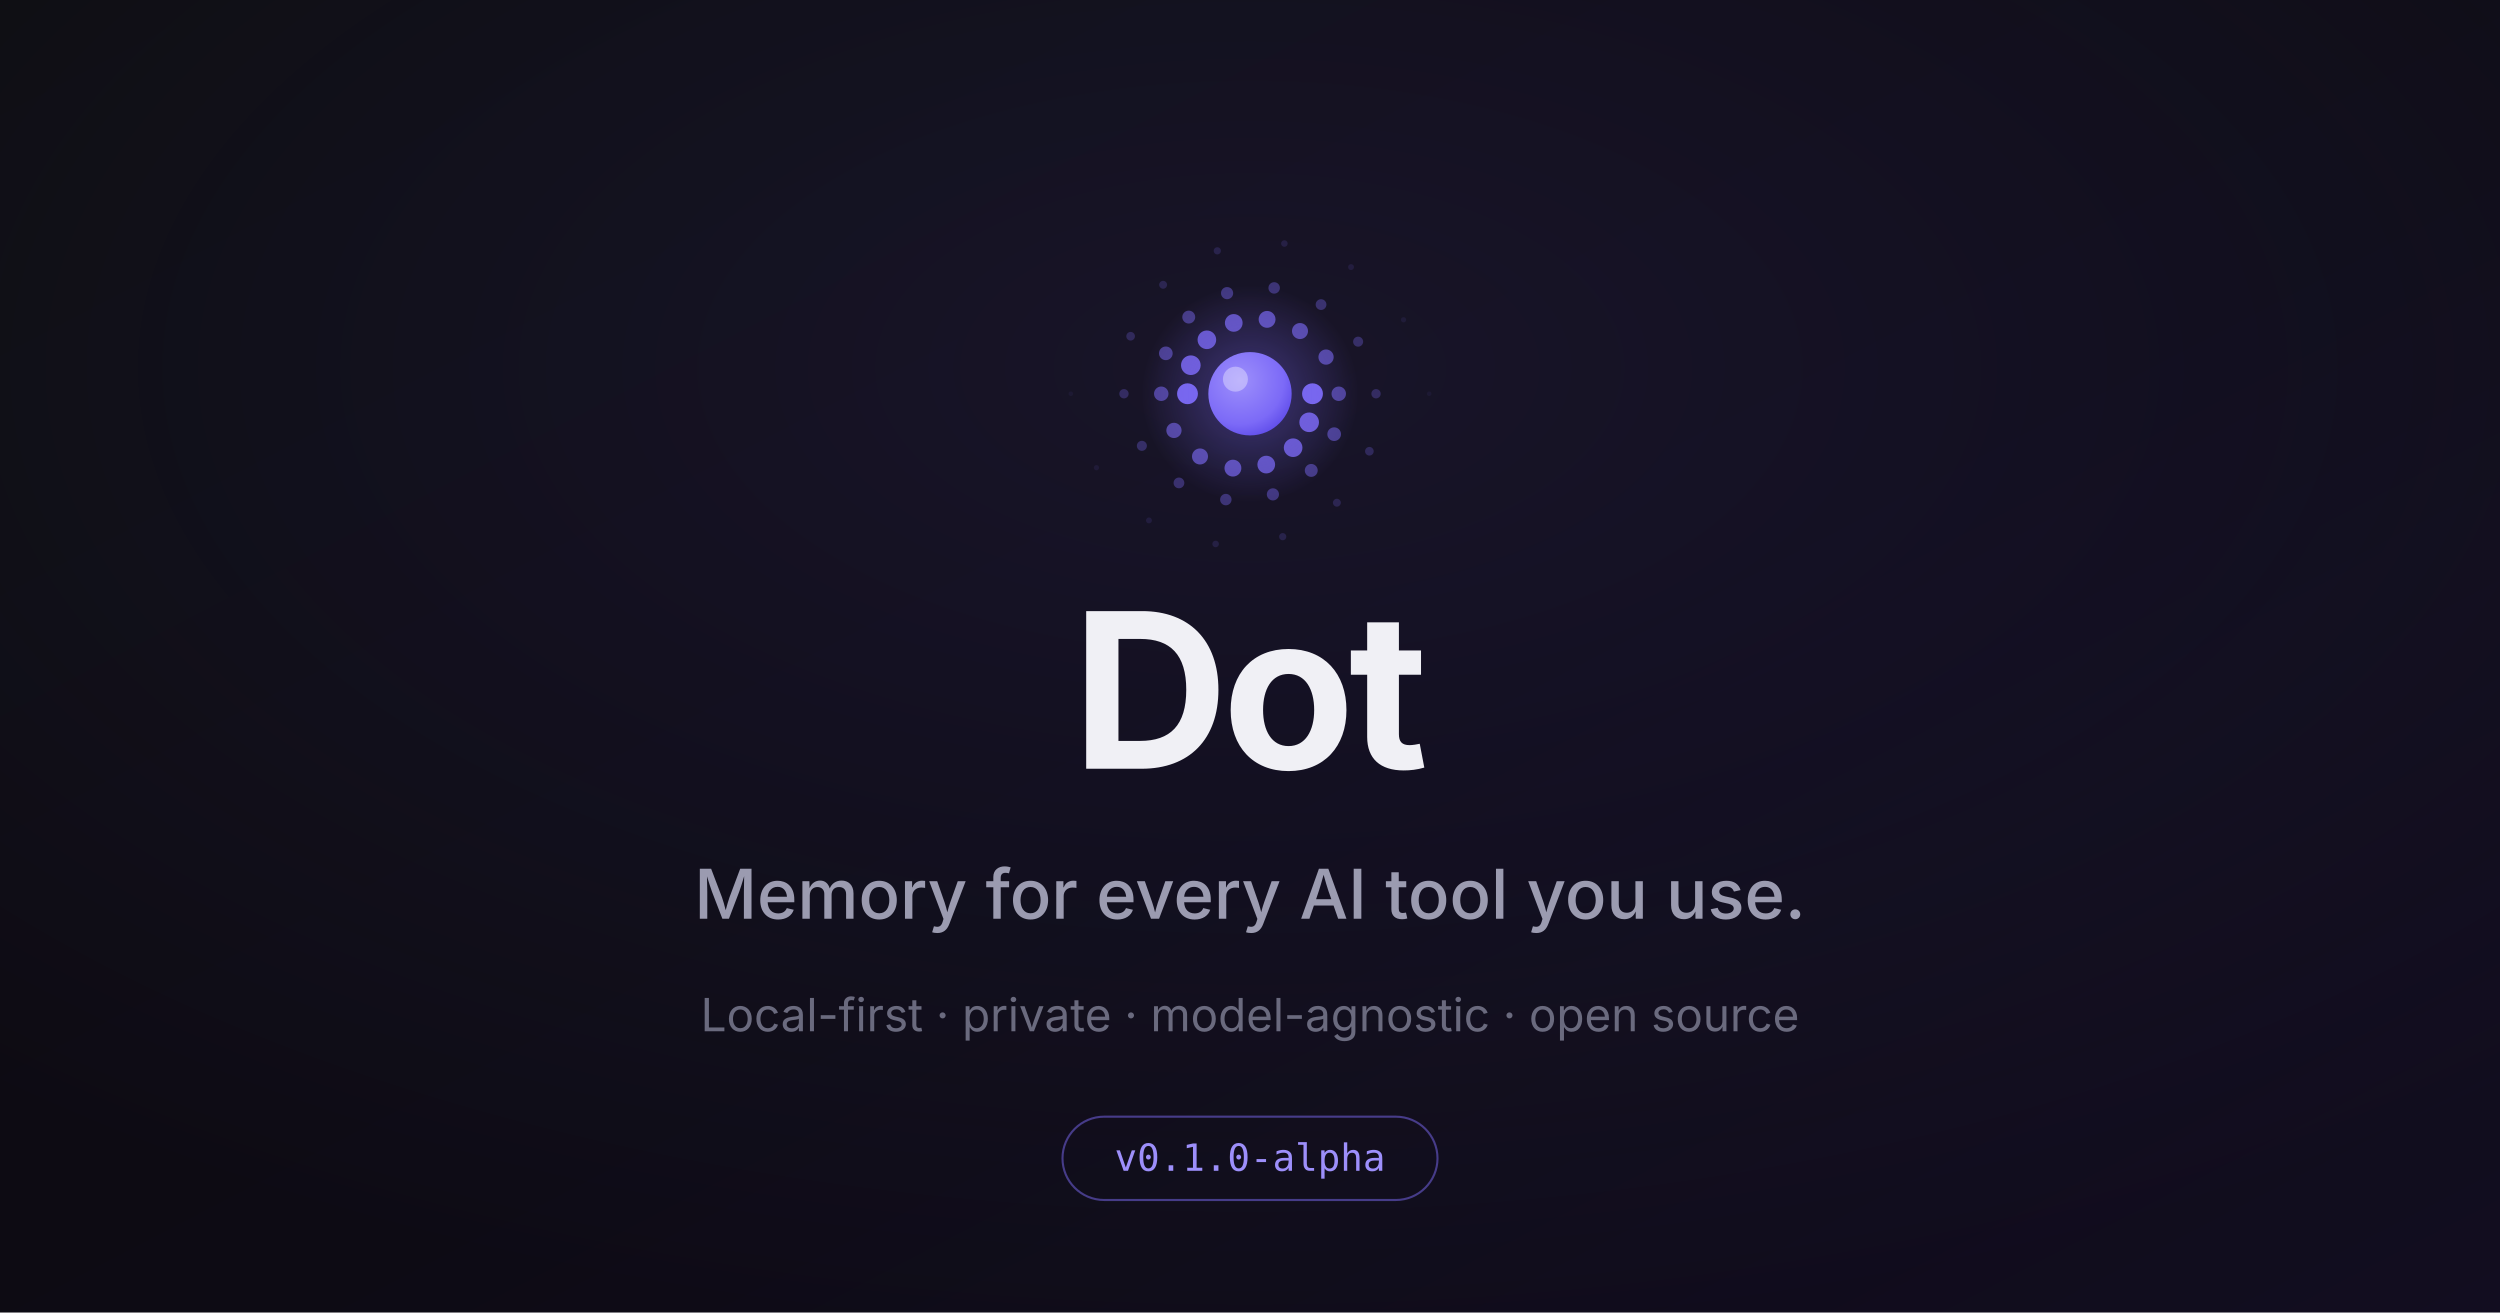
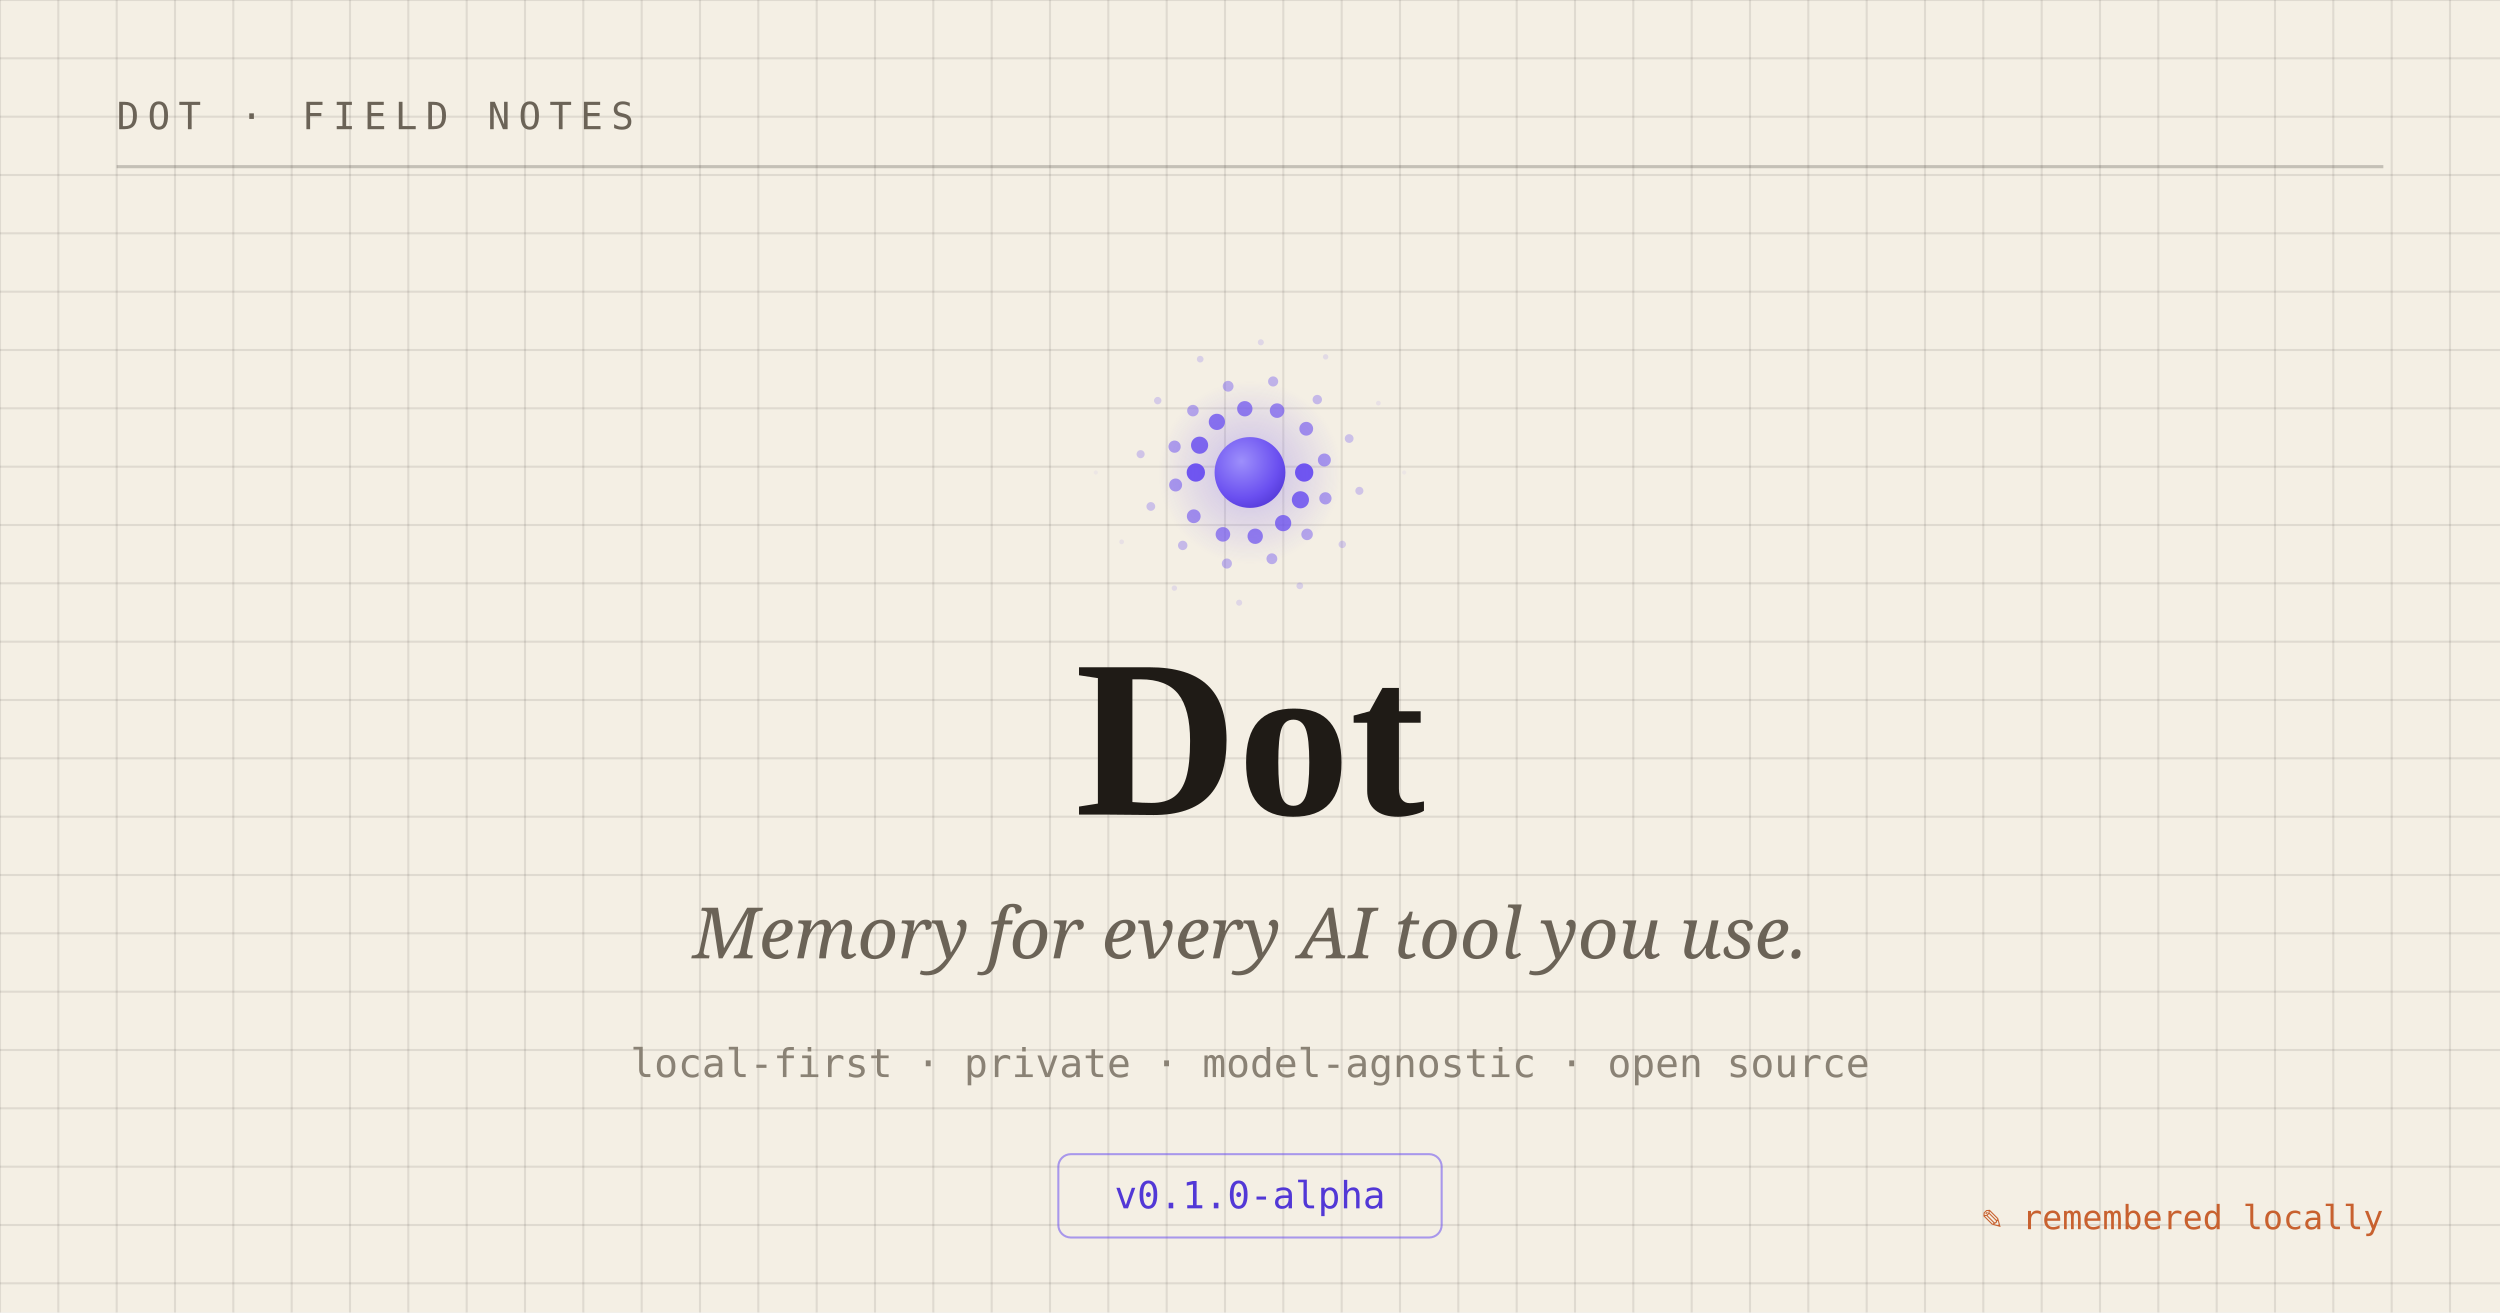
<svg xmlns="http://www.w3.org/2000/svg" viewBox="0 0 1200 630" width="1200" height="630">
  <defs>
-     <linearGradient id="bg" x1="0" y1="0" x2="1" y2="1">
-       <stop offset="0%" stop-color="#0c0c0e" />
-       <stop offset="55%" stop-color="#0d0b14" />
-       <stop offset="100%" stop-color="#120d20" />
-     </linearGradient>
    <radialGradient id="halo" cx="50%" cy="50%" r="50%">
-       <stop offset="0%" stop-color="#7c6af7" stop-opacity="0.40" />
-       <stop offset="100%" stop-color="#7c6af7" stop-opacity="0" />
+       <stop offset="0%" stop-color="#6a4ff0" stop-opacity="0.32" />
+       <stop offset="100%" stop-color="#6a4ff0" stop-opacity="0" />
    </radialGradient>
    <radialGradient id="core" cx="38%" cy="34%" r="75%">
      <stop offset="0%" stop-color="#9d8ffb" />
-       <stop offset="70%" stop-color="#7c6af7" />
-       <stop offset="100%" stop-color="#5b48e8" />
-     </radialGradient>
-     <radialGradient id="vignette" cx="50%" cy="28%" r="75%">
-       <stop offset="0%" stop-color="#7c6af7" stop-opacity="0.10" />
-       <stop offset="100%" stop-color="#7c6af7" stop-opacity="0" />
+       <stop offset="70%" stop-color="#6a4ff0" />
+       <stop offset="100%" stop-color="#5238d6" />
    </radialGradient>
  </defs>
-   <rect width="1200" height="630" fill="url(#bg)" />
-   <rect width="1200" height="630" fill="url(#vignette)" />
-   <circle cx="630.0" cy="189.0" r="5.00" fill="#7c6af7" opacity="0.95" />
-   <circle cx="628.4" cy="202.7" r="4.71" fill="#7c6af7" opacity="0.84" />
-   <circle cx="620.7" cy="214.9" r="4.47" fill="#7c6af7" opacity="0.78" />
-   <circle cx="607.8" cy="223.0" r="4.25" fill="#7c6af7" opacity="0.72" />
-   <circle cx="591.8" cy="224.7" r="4.05" fill="#7c6af7" opacity="0.67" />
-   <circle cx="576.0" cy="219.1" r="3.85" fill="#7c6af7" opacity="0.62" />
-   <circle cx="563.5" cy="206.6" r="3.66" fill="#7c6af7" opacity="0.58" />
-   <circle cx="557.4" cy="189.0" r="3.47" fill="#7c6af7" opacity="0.54" />
-   <circle cx="559.6" cy="169.6" r="3.28" fill="#7c6af7" opacity="0.50" />
-   <circle cx="570.6" cy="152.2" r="3.10" fill="#7c6af7" opacity="0.46" />
-   <circle cx="589.0" cy="140.7" r="2.92" fill="#7c6af7" opacity="0.42" />
-   <circle cx="611.6" cy="138.2" r="2.75" fill="#7c6af7" opacity="0.38" />
-   <circle cx="634.1" cy="146.2" r="2.58" fill="#7c6af7" opacity="0.35" />
-   <circle cx="651.9" cy="164.0" r="2.41" fill="#7c6af7" opacity="0.31" />
-   <circle cx="660.5" cy="189.0" r="2.24" fill="#7c6af7" opacity="0.28" />
-   <circle cx="657.3" cy="216.6" r="2.07" fill="#7c6af7" opacity="0.25" />
-   <circle cx="641.7" cy="241.3" r="1.90" fill="#7c6af7" opacity="0.21" />
-   <circle cx="615.7" cy="257.6" r="1.74" fill="#7c6af7" opacity="0.18" />
-   <circle cx="583.5" cy="261.1" r="1.58" fill="#7c6af7" opacity="0.15" />
-   <circle cx="551.5" cy="249.8" r="1.42" fill="#7c6af7" opacity="0.12" />
-   <circle cx="526.3" cy="224.5" r="1.26" fill="#7c6af7" opacity="0.09" />
-   <circle cx="514.0" cy="189.0" r="1.10" fill="#7c6af7" opacity="0.06" />
-   <circle cx="570.0" cy="189.0" r="5.00" fill="#7c6af7" opacity="0.95" />
-   <circle cx="571.6" cy="175.3" r="4.71" fill="#7c6af7" opacity="0.84" />
-   <circle cx="579.3" cy="163.1" r="4.47" fill="#7c6af7" opacity="0.78" />
-   <circle cx="592.2" cy="155.0" r="4.25" fill="#7c6af7" opacity="0.72" />
-   <circle cx="608.2" cy="153.3" r="4.05" fill="#7c6af7" opacity="0.67" />
-   <circle cx="624.0" cy="158.9" r="3.85" fill="#7c6af7" opacity="0.62" />
-   <circle cx="636.5" cy="171.4" r="3.66" fill="#7c6af7" opacity="0.58" />
-   <circle cx="642.6" cy="189.0" r="3.47" fill="#7c6af7" opacity="0.54" />
-   <circle cx="640.4" cy="208.4" r="3.28" fill="#7c6af7" opacity="0.50" />
-   <circle cx="629.4" cy="225.8" r="3.10" fill="#7c6af7" opacity="0.46" />
-   <circle cx="611.0" cy="237.3" r="2.92" fill="#7c6af7" opacity="0.42" />
-   <circle cx="588.4" cy="239.8" r="2.75" fill="#7c6af7" opacity="0.38" />
-   <circle cx="565.9" cy="231.8" r="2.58" fill="#7c6af7" opacity="0.35" />
-   <circle cx="548.1" cy="214.0" r="2.41" fill="#7c6af7" opacity="0.31" />
-   <circle cx="539.5" cy="189.0" r="2.24" fill="#7c6af7" opacity="0.28" />
-   <circle cx="542.7" cy="161.4" r="2.07" fill="#7c6af7" opacity="0.25" />
-   <circle cx="558.3" cy="136.7" r="1.90" fill="#7c6af7" opacity="0.21" />
-   <circle cx="584.3" cy="120.4" r="1.74" fill="#7c6af7" opacity="0.18" />
-   <circle cx="616.5" cy="116.9" r="1.58" fill="#7c6af7" opacity="0.15" />
-   <circle cx="648.5" cy="128.2" r="1.42" fill="#7c6af7" opacity="0.12" />
-   <circle cx="673.7" cy="153.5" r="1.26" fill="#7c6af7" opacity="0.09" />
-   <circle cx="686.0" cy="189.0" r="1.10" fill="#7c6af7" opacity="0.06" />
-   <circle cx="600.0" cy="189.0" r="52" fill="url(#halo)" />
-   <circle cx="600.0" cy="189.0" r="20" fill="url(#core)" />
-   <circle cx="593" cy="182" r="6" fill="#fff" opacity="0.35" />
-   <text x="600.0" y="369" text-anchor="middle" font-family="Inter, Arial, sans-serif" font-size="104" font-weight="700" letter-spacing="-3" fill="#f0f0f5">Dot</text>
-   <text x="600.0" y="441" text-anchor="middle" font-family="Inter, Arial, sans-serif" font-size="33" font-weight="500" fill="#9b9bb0">Memory for every AI tool you use.</text>
-   <text x="600.0" y="495" text-anchor="middle" font-family="Inter, Arial, sans-serif" font-size="22" font-weight="400" fill="#6a6a7e">Local-first  ·  private  ·  model-agnostic  ·  open source</text>
+   <rect width="1200" height="630" fill="#f4efe4" />
+   <line x1="0" y1="0" x2="0" y2="630" stroke="rgba(31,27,22,0.10)" stroke-width="1" />
+   <line x1="28" y1="0" x2="28" y2="630" stroke="rgba(31,27,22,0.10)" stroke-width="1" />
+   <line x1="56" y1="0" x2="56" y2="630" stroke="rgba(31,27,22,0.10)" stroke-width="1" />
+   <line x1="84" y1="0" x2="84" y2="630" stroke="rgba(31,27,22,0.10)" stroke-width="1" />
+   <line x1="112" y1="0" x2="112" y2="630" stroke="rgba(31,27,22,0.10)" stroke-width="1" />
+   <line x1="140" y1="0" x2="140" y2="630" stroke="rgba(31,27,22,0.10)" stroke-width="1" />
+   <line x1="168" y1="0" x2="168" y2="630" stroke="rgba(31,27,22,0.10)" stroke-width="1" />
+   <line x1="196" y1="0" x2="196" y2="630" stroke="rgba(31,27,22,0.10)" stroke-width="1" />
+   <line x1="224" y1="0" x2="224" y2="630" stroke="rgba(31,27,22,0.10)" stroke-width="1" />
+   <line x1="252" y1="0" x2="252" y2="630" stroke="rgba(31,27,22,0.10)" stroke-width="1" />
+   <line x1="280" y1="0" x2="280" y2="630" stroke="rgba(31,27,22,0.10)" stroke-width="1" />
+   <line x1="308" y1="0" x2="308" y2="630" stroke="rgba(31,27,22,0.10)" stroke-width="1" />
+   <line x1="336" y1="0" x2="336" y2="630" stroke="rgba(31,27,22,0.10)" stroke-width="1" />
+   <line x1="364" y1="0" x2="364" y2="630" stroke="rgba(31,27,22,0.10)" stroke-width="1" />
+   <line x1="392" y1="0" x2="392" y2="630" stroke="rgba(31,27,22,0.10)" stroke-width="1" />
+   <line x1="420" y1="0" x2="420" y2="630" stroke="rgba(31,27,22,0.10)" stroke-width="1" />
+   <line x1="448" y1="0" x2="448" y2="630" stroke="rgba(31,27,22,0.10)" stroke-width="1" />
+   <line x1="476" y1="0" x2="476" y2="630" stroke="rgba(31,27,22,0.10)" stroke-width="1" />
+   <line x1="504" y1="0" x2="504" y2="630" stroke="rgba(31,27,22,0.10)" stroke-width="1" />
+   <line x1="532" y1="0" x2="532" y2="630" stroke="rgba(31,27,22,0.10)" stroke-width="1" />
+   <line x1="560" y1="0" x2="560" y2="630" stroke="rgba(31,27,22,0.10)" stroke-width="1" />
+   <line x1="588" y1="0" x2="588" y2="630" stroke="rgba(31,27,22,0.10)" stroke-width="1" />
+   <line x1="616" y1="0" x2="616" y2="630" stroke="rgba(31,27,22,0.10)" stroke-width="1" />
+   <line x1="644" y1="0" x2="644" y2="630" stroke="rgba(31,27,22,0.10)" stroke-width="1" />
+   <line x1="672" y1="0" x2="672" y2="630" stroke="rgba(31,27,22,0.10)" stroke-width="1" />
+   <line x1="700" y1="0" x2="700" y2="630" stroke="rgba(31,27,22,0.10)" stroke-width="1" />
+   <line x1="728" y1="0" x2="728" y2="630" stroke="rgba(31,27,22,0.10)" stroke-width="1" />
+   <line x1="756" y1="0" x2="756" y2="630" stroke="rgba(31,27,22,0.10)" stroke-width="1" />
+   <line x1="784" y1="0" x2="784" y2="630" stroke="rgba(31,27,22,0.10)" stroke-width="1" />
+   <line x1="812" y1="0" x2="812" y2="630" stroke="rgba(31,27,22,0.10)" stroke-width="1" />
+   <line x1="840" y1="0" x2="840" y2="630" stroke="rgba(31,27,22,0.10)" stroke-width="1" />
+   <line x1="868" y1="0" x2="868" y2="630" stroke="rgba(31,27,22,0.10)" stroke-width="1" />
+   <line x1="896" y1="0" x2="896" y2="630" stroke="rgba(31,27,22,0.10)" stroke-width="1" />
+   <line x1="924" y1="0" x2="924" y2="630" stroke="rgba(31,27,22,0.10)" stroke-width="1" />
+   <line x1="952" y1="0" x2="952" y2="630" stroke="rgba(31,27,22,0.10)" stroke-width="1" />
+   <line x1="980" y1="0" x2="980" y2="630" stroke="rgba(31,27,22,0.10)" stroke-width="1" />
+   <line x1="1008" y1="0" x2="1008" y2="630" stroke="rgba(31,27,22,0.10)" stroke-width="1" />
+   <line x1="1036" y1="0" x2="1036" y2="630" stroke="rgba(31,27,22,0.10)" stroke-width="1" />
+   <line x1="1064" y1="0" x2="1064" y2="630" stroke="rgba(31,27,22,0.10)" stroke-width="1" />
+   <line x1="1092" y1="0" x2="1092" y2="630" stroke="rgba(31,27,22,0.10)" stroke-width="1" />
+   <line x1="1120" y1="0" x2="1120" y2="630" stroke="rgba(31,27,22,0.10)" stroke-width="1" />
+   <line x1="1148" y1="0" x2="1148" y2="630" stroke="rgba(31,27,22,0.10)" stroke-width="1" />
+   <line x1="1176" y1="0" x2="1176" y2="630" stroke="rgba(31,27,22,0.10)" stroke-width="1" />
+   <line x1="0" y1="0" x2="1200" y2="0" stroke="rgba(31,27,22,0.10)" stroke-width="1" />
+   <line x1="0" y1="28" x2="1200" y2="28" stroke="rgba(31,27,22,0.10)" stroke-width="1" />
+   <line x1="0" y1="56" x2="1200" y2="56" stroke="rgba(31,27,22,0.10)" stroke-width="1" />
+   <line x1="0" y1="84" x2="1200" y2="84" stroke="rgba(31,27,22,0.10)" stroke-width="1" />
+   <line x1="0" y1="112" x2="1200" y2="112" stroke="rgba(31,27,22,0.10)" stroke-width="1" />
+   <line x1="0" y1="140" x2="1200" y2="140" stroke="rgba(31,27,22,0.10)" stroke-width="1" />
+   <line x1="0" y1="168" x2="1200" y2="168" stroke="rgba(31,27,22,0.10)" stroke-width="1" />
+   <line x1="0" y1="196" x2="1200" y2="196" stroke="rgba(31,27,22,0.10)" stroke-width="1" />
+   <line x1="0" y1="224" x2="1200" y2="224" stroke="rgba(31,27,22,0.10)" stroke-width="1" />
+   <line x1="0" y1="252" x2="1200" y2="252" stroke="rgba(31,27,22,0.10)" stroke-width="1" />
+   <line x1="0" y1="280" x2="1200" y2="280" stroke="rgba(31,27,22,0.10)" stroke-width="1" />
+   <line x1="0" y1="308" x2="1200" y2="308" stroke="rgba(31,27,22,0.10)" stroke-width="1" />
+   <line x1="0" y1="336" x2="1200" y2="336" stroke="rgba(31,27,22,0.10)" stroke-width="1" />
+   <line x1="0" y1="364" x2="1200" y2="364" stroke="rgba(31,27,22,0.10)" stroke-width="1" />
+   <line x1="0" y1="392" x2="1200" y2="392" stroke="rgba(31,27,22,0.10)" stroke-width="1" />
+   <line x1="0" y1="420" x2="1200" y2="420" stroke="rgba(31,27,22,0.10)" stroke-width="1" />
+   <line x1="0" y1="448" x2="1200" y2="448" stroke="rgba(31,27,22,0.10)" stroke-width="1" />
+   <line x1="0" y1="476" x2="1200" y2="476" stroke="rgba(31,27,22,0.10)" stroke-width="1" />
+   <line x1="0" y1="504" x2="1200" y2="504" stroke="rgba(31,27,22,0.10)" stroke-width="1" />
+   <line x1="0" y1="532" x2="1200" y2="532" stroke="rgba(31,27,22,0.10)" stroke-width="1" />
+   <line x1="0" y1="560" x2="1200" y2="560" stroke="rgba(31,27,22,0.10)" stroke-width="1" />
+   <line x1="0" y1="588" x2="1200" y2="588" stroke="rgba(31,27,22,0.10)" stroke-width="1" />
+   <line x1="0" y1="616" x2="1200" y2="616" stroke="rgba(31,27,22,0.10)" stroke-width="1" />
+   <text x="56" y="62" font-family="JetBrains Mono, monospace" font-size="18" letter-spacing="4" fill="#6b6357">DOT · FIELD NOTES</text>
+   <line x1="56" y1="80" x2="1144" y2="80" stroke="rgba(31,27,22,0.22)" stroke-width="1.5" />
+   <circle cx="626.0" cy="226.8" r="4.40" fill="#6a4ff0" opacity="0.95" />
+   <circle cx="624.2" cy="239.9" r="4.12" fill="#6a4ff0" opacity="0.84" />
+   <circle cx="615.9" cy="251.1" r="3.90" fill="#6a4ff0" opacity="0.77" />
+   <circle cx="602.5" cy="257.4" r="3.69" fill="#6a4ff0" opacity="0.71" />
+   <circle cx="587.0" cy="256.5" r="3.50" fill="#6a4ff0" opacity="0.65" />
+   <circle cx="573.0" cy="247.8" r="3.31" fill="#6a4ff0" opacity="0.60" />
+   <circle cx="564.3" cy="232.8" r="3.12" fill="#6a4ff0" opacity="0.55" />
+   <circle cx="563.8" cy="214.4" r="2.94" fill="#6a4ff0" opacity="0.51" />
+   <circle cx="572.6" cy="197.1" r="2.77" fill="#6a4ff0" opacity="0.46" />
+   <circle cx="589.5" cy="185.4" r="2.60" fill="#6a4ff0" opacity="0.42" />
+   <circle cx="611.1" cy="183.1" r="2.43" fill="#6a4ff0" opacity="0.38" />
+   <circle cx="632.3" cy="191.8" r="2.26" fill="#6a4ff0" opacity="0.34" />
+   <circle cx="647.6" cy="210.5" r="2.10" fill="#6a4ff0" opacity="0.30" />
+   <circle cx="652.5" cy="235.6" r="1.94" fill="#6a4ff0" opacity="0.27" />
+   <circle cx="644.3" cy="261.3" r="1.78" fill="#6a4ff0" opacity="0.23" />
+   <circle cx="623.9" cy="281.2" r="1.62" fill="#6a4ff0" opacity="0.20" />
+   <circle cx="594.8" cy="289.3" r="1.46" fill="#6a4ff0" opacity="0.16" />
+   <circle cx="563.7" cy="282.3" r="1.31" fill="#6a4ff0" opacity="0.13" />
+   <circle cx="538.4" cy="260.1" r="1.15" fill="#6a4ff0" opacity="0.09" />
+   <circle cx="526.0" cy="226.8" r="1.00" fill="#6a4ff0" opacity="0.06" />
+   <circle cx="574.0" cy="226.8" r="4.40" fill="#6a4ff0" opacity="0.95" />
+   <circle cx="575.8" cy="213.7" r="4.12" fill="#6a4ff0" opacity="0.84" />
+   <circle cx="584.1" cy="202.5" r="3.90" fill="#6a4ff0" opacity="0.77" />
+   <circle cx="597.5" cy="196.2" r="3.69" fill="#6a4ff0" opacity="0.71" />
+   <circle cx="613.0" cy="197.1" r="3.50" fill="#6a4ff0" opacity="0.65" />
+   <circle cx="627.0" cy="205.8" r="3.31" fill="#6a4ff0" opacity="0.60" />
+   <circle cx="635.7" cy="220.8" r="3.12" fill="#6a4ff0" opacity="0.55" />
+   <circle cx="636.2" cy="239.2" r="2.94" fill="#6a4ff0" opacity="0.51" />
+   <circle cx="627.4" cy="256.5" r="2.77" fill="#6a4ff0" opacity="0.46" />
+   <circle cx="610.5" cy="268.2" r="2.60" fill="#6a4ff0" opacity="0.42" />
+   <circle cx="588.9" cy="270.5" r="2.43" fill="#6a4ff0" opacity="0.38" />
+   <circle cx="567.7" cy="261.8" r="2.26" fill="#6a4ff0" opacity="0.34" />
+   <circle cx="552.4" cy="243.1" r="2.10" fill="#6a4ff0" opacity="0.30" />
+   <circle cx="547.5" cy="218.0" r="1.94" fill="#6a4ff0" opacity="0.27" />
+   <circle cx="555.7" cy="192.3" r="1.78" fill="#6a4ff0" opacity="0.23" />
+   <circle cx="576.1" cy="172.4" r="1.62" fill="#6a4ff0" opacity="0.20" />
+   <circle cx="605.2" cy="164.3" r="1.46" fill="#6a4ff0" opacity="0.16" />
+   <circle cx="636.3" cy="171.3" r="1.31" fill="#6a4ff0" opacity="0.13" />
+   <circle cx="661.6" cy="193.5" r="1.15" fill="#6a4ff0" opacity="0.09" />
+   <circle cx="674.0" cy="226.8" r="1.00" fill="#6a4ff0" opacity="0.06" />
+   <circle cx="600.0" cy="226.8" r="44" fill="url(#halo)" />
+   <circle cx="600.0" cy="226.8" r="17" fill="url(#core)" />
+   <text x="600.0" y="391" text-anchor="middle" font-family="Georgia, 'Times New Roman', serif" font-size="108" font-weight="700" fill="#1f1b16">Dot</text>
+   <text x="600.0" y="460" text-anchor="middle" font-family="Georgia, serif" font-style="italic" font-size="34" fill="#6b6357">Memory for every AI tool you use.</text>
+   <text x="600.0" y="517" text-anchor="middle" font-family="JetBrains Mono, monospace" font-size="19" fill="#8a8275">local-first   ·   private   ·   model-agnostic   ·   open source</text>
  <g>
-     <rect x="510" y="536" width="180" height="40" rx="20" fill="none" stroke="#7c6af7" stroke-opacity="0.5" />
-     <text x="600.0" y="562" text-anchor="middle" font-family="JetBrains Mono, monospace" font-size="18" fill="#9d8ffb">v0.1.0-alpha</text>
+     <rect x="508" y="554" width="184" height="40" rx="6" fill="none" stroke="#6a4ff0" stroke-opacity="0.55" />
+     <text x="600.0" y="580" text-anchor="middle" font-family="JetBrains Mono, monospace" font-size="18" fill="#5238d6">v0.1.0-alpha</text>
  </g>
+   <text x="1144" y="590" text-anchor="end" font-family="JetBrains Mono, monospace" font-size="16" fill="#c8612f">✎ remembered locally</text>
</svg>
